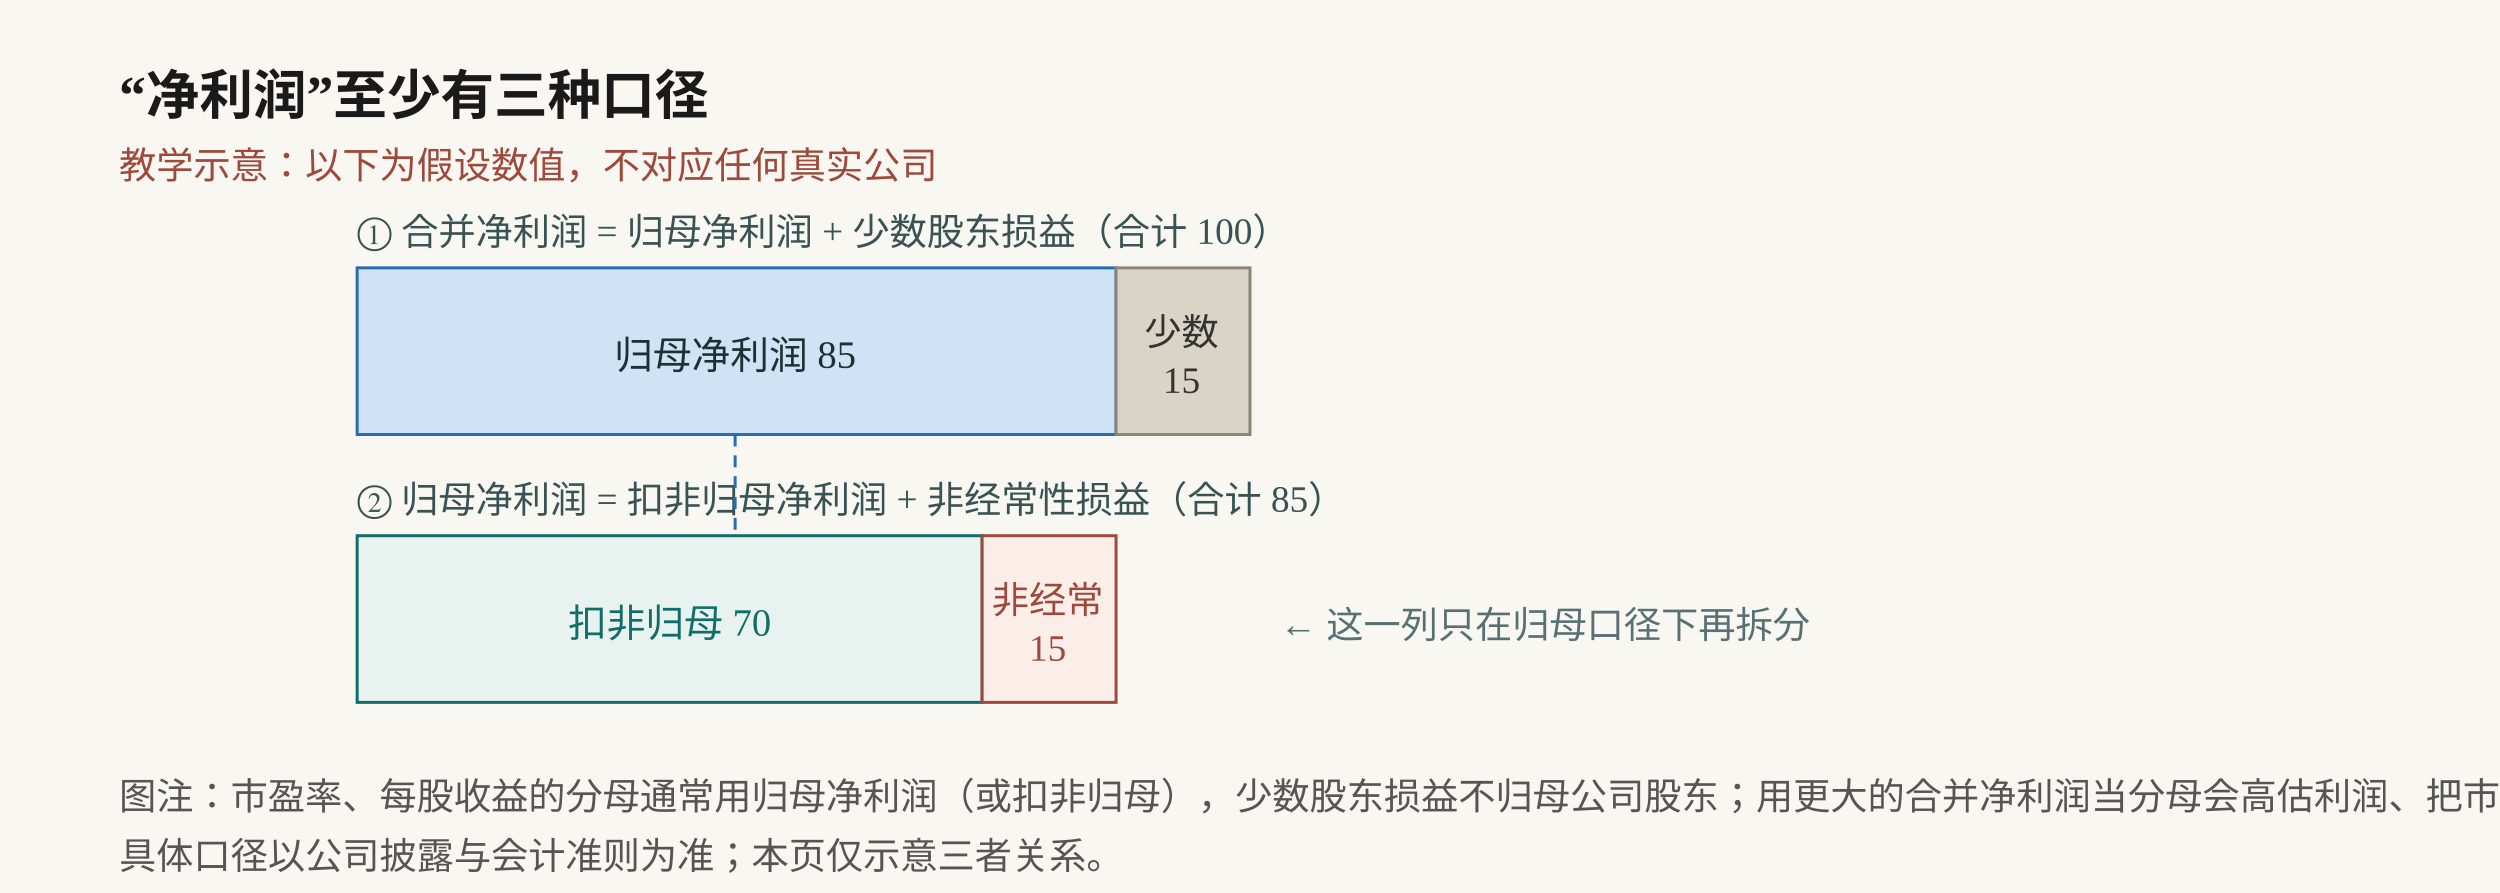
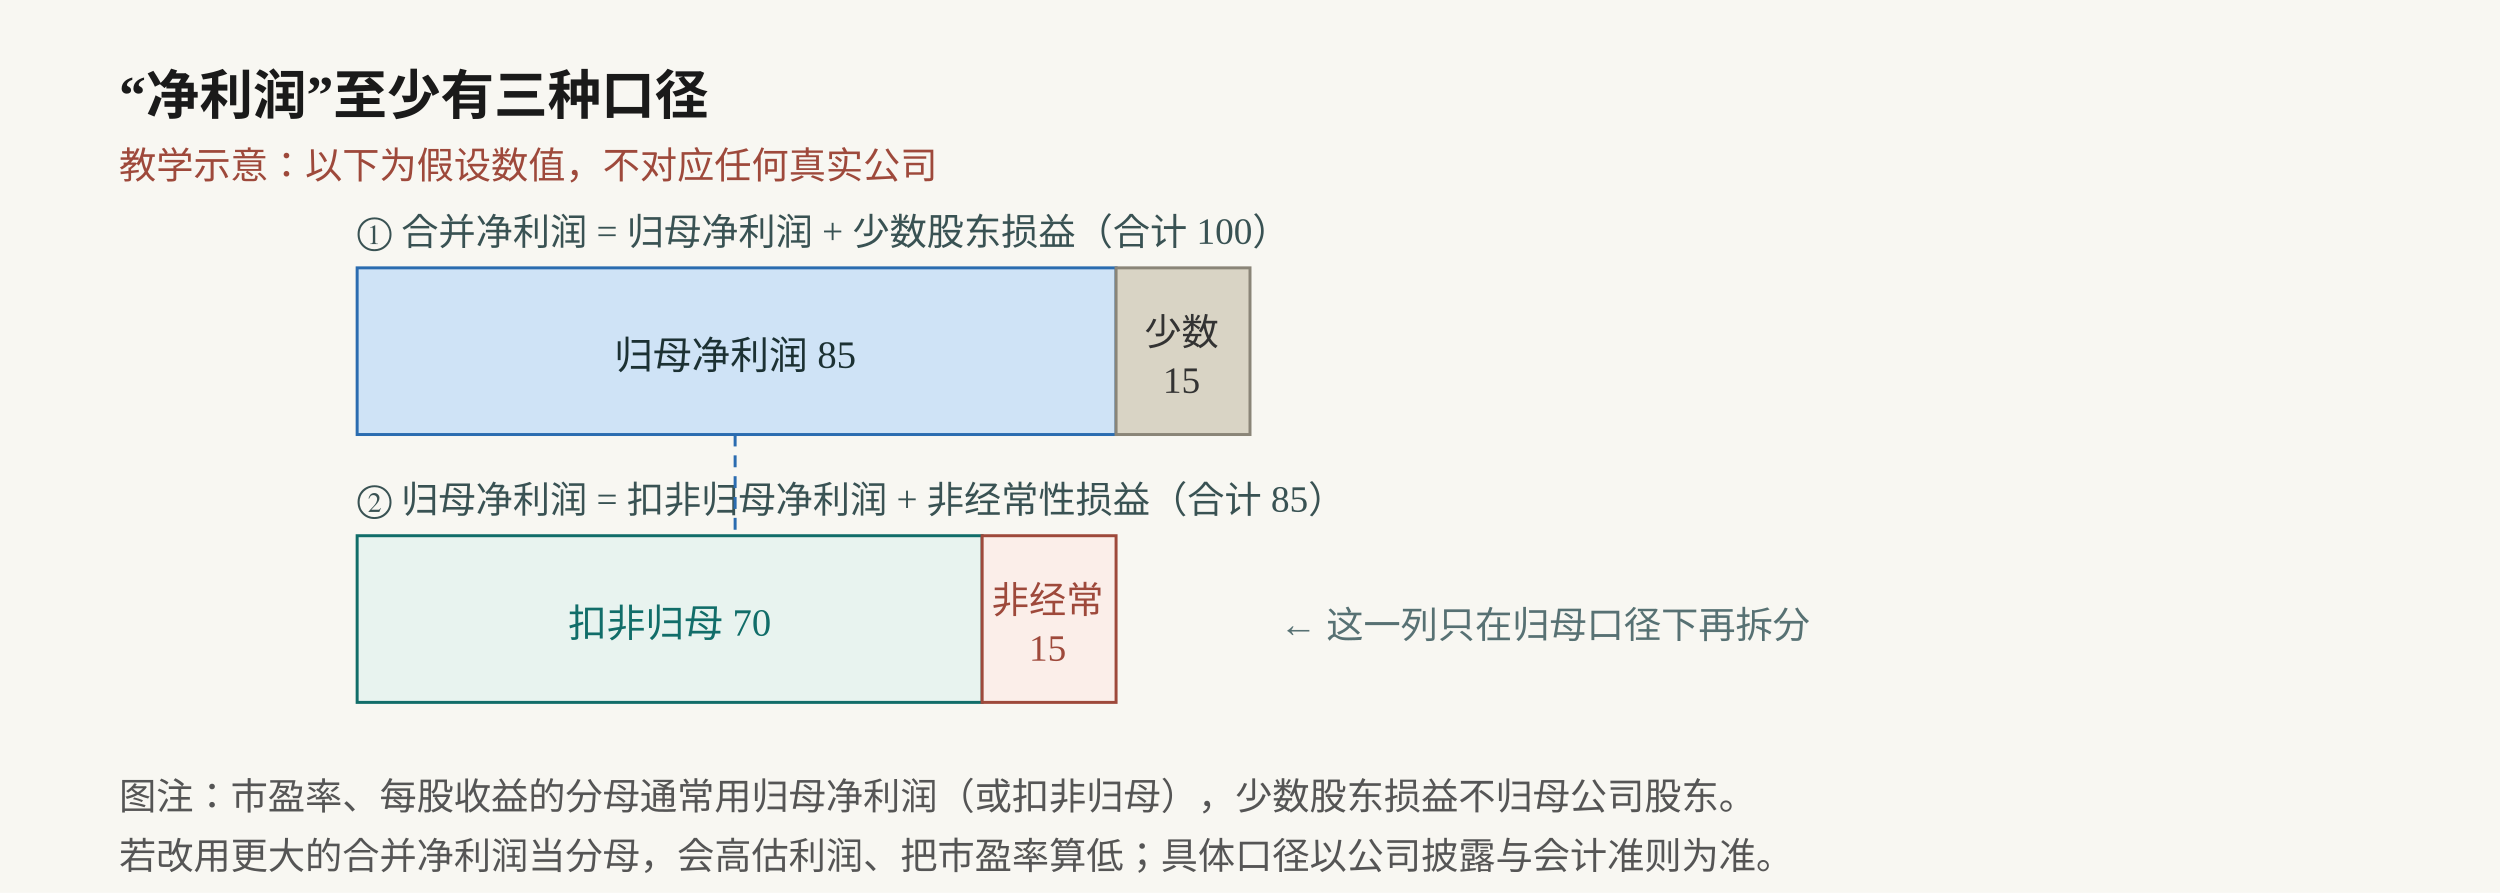
<svg xmlns="http://www.w3.org/2000/svg" viewBox="0 0 840 300" role="img" aria-labelledby="t24n d24n">
  <rect x="0" y="0" width="840" height="300" fill="#f8f7f2" />
  <text x="40" y="38" font-size="18" font-weight="700" fill="#1a1a1a">“净利润”至少有三种口径</text>
  <text x="40" y="60" font-size="12.5" fill="#9e493b">教学示意：以下为假设数值，不对应任何真实公司</text>
  <rect x="120" y="90" width="255" height="56" fill="#cfe3f6" stroke="#2b6cb0" />
  <text x="247" y="124" font-size="13" fill="#1c3133" text-anchor="middle">归母净利润 85</text>
  <rect x="375" y="90" width="45" height="56" fill="#d9d4c5" stroke="#8a8578" />
  <text x="397" y="116" font-size="12.5" fill="#333" text-anchor="middle">少数</text>
  <text x="397" y="132" font-size="12.5" fill="#333" text-anchor="middle">15</text>
  <text x="120" y="82" font-size="12.5" fill="#395253">① 合并净利润 = 归母净利润 + 少数股东损益（合计 100）</text>
  <rect x="120" y="180" width="210" height="56" fill="#e8f3ef" stroke="#116d69" />
  <text x="225" y="214" font-size="13" fill="#116d69" text-anchor="middle">扣非归母 70</text>
  <rect x="330" y="180" width="45" height="56" fill="#fbeee9" stroke="#9e493b" />
  <text x="352" y="206" font-size="12.5" fill="#9e493b" text-anchor="middle">非经常</text>
  <text x="352" y="222" font-size="12.5" fill="#9e493b" text-anchor="middle">15</text>
  <text x="120" y="172" font-size="12.5" fill="#395253">② 归母净利润 = 扣非归母净利润 + 非经常性损益（合计 85）</text>
  <line x1="247" y1="146" x2="247" y2="180" stroke="#2b6cb0" stroke-dasharray="4 3" />
  <text x="430" y="214" font-size="12.5" fill="#577173">← 这一列只在归母口径下再拆分</text>
-   <text x="40" y="272" font-size="12.5" fill="#555">图注：市盈率、每股收益的分母通常用归母净利润（或扣非归母），少数股东损益不归母公司股东；用更大的合并净利润当分母会高估利润、把市盈率算低。</text>
-   <text x="40" y="292" font-size="12.5" fill="#555">具体口径以公司披露与会计准则为准；本页仅示意三者关系。</text>
+   <text x="40" y="272" font-size="12.5" fill="#555">图注：市盈率、每股收益的分母通常用归母净利润（或扣非归母），少数股东损益不归母公司股东。</text>
+   <text x="40" y="292" font-size="12.5" fill="#555">若改用更大的合并净利润当分母，会高估利润、把市盈率算低；具体口径以公司披露与会计准则为准。</text>
</svg>
